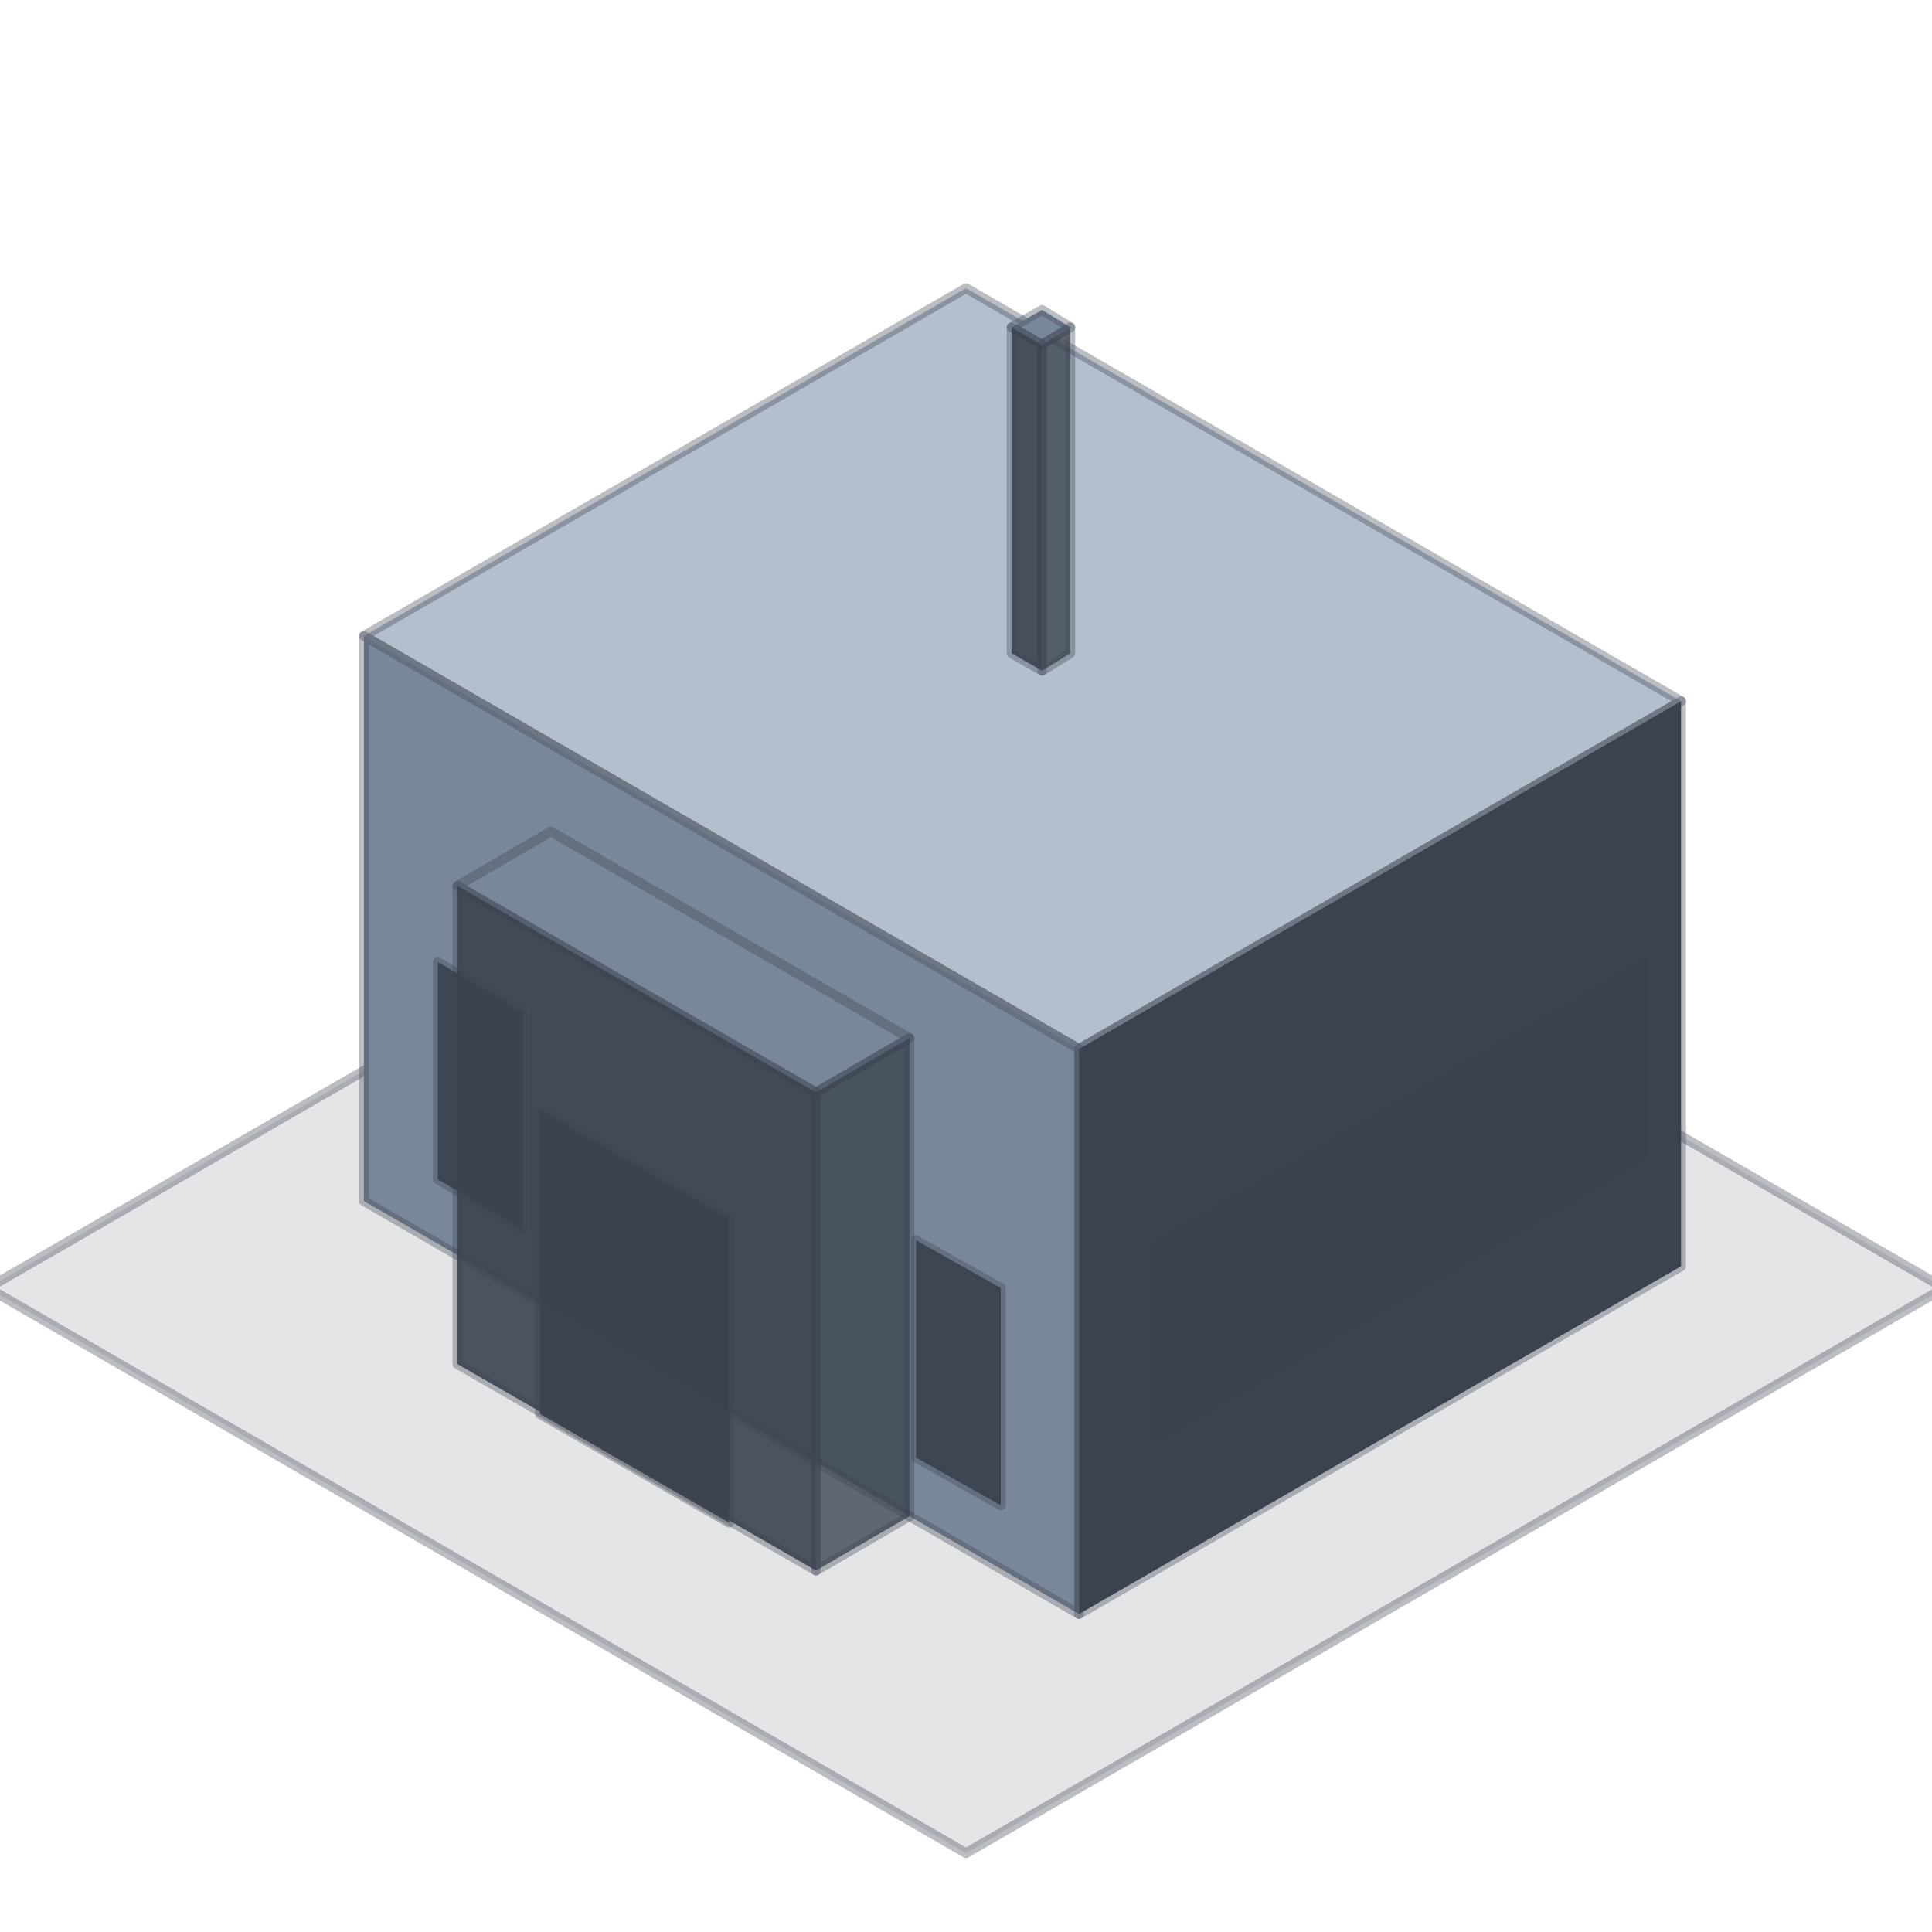
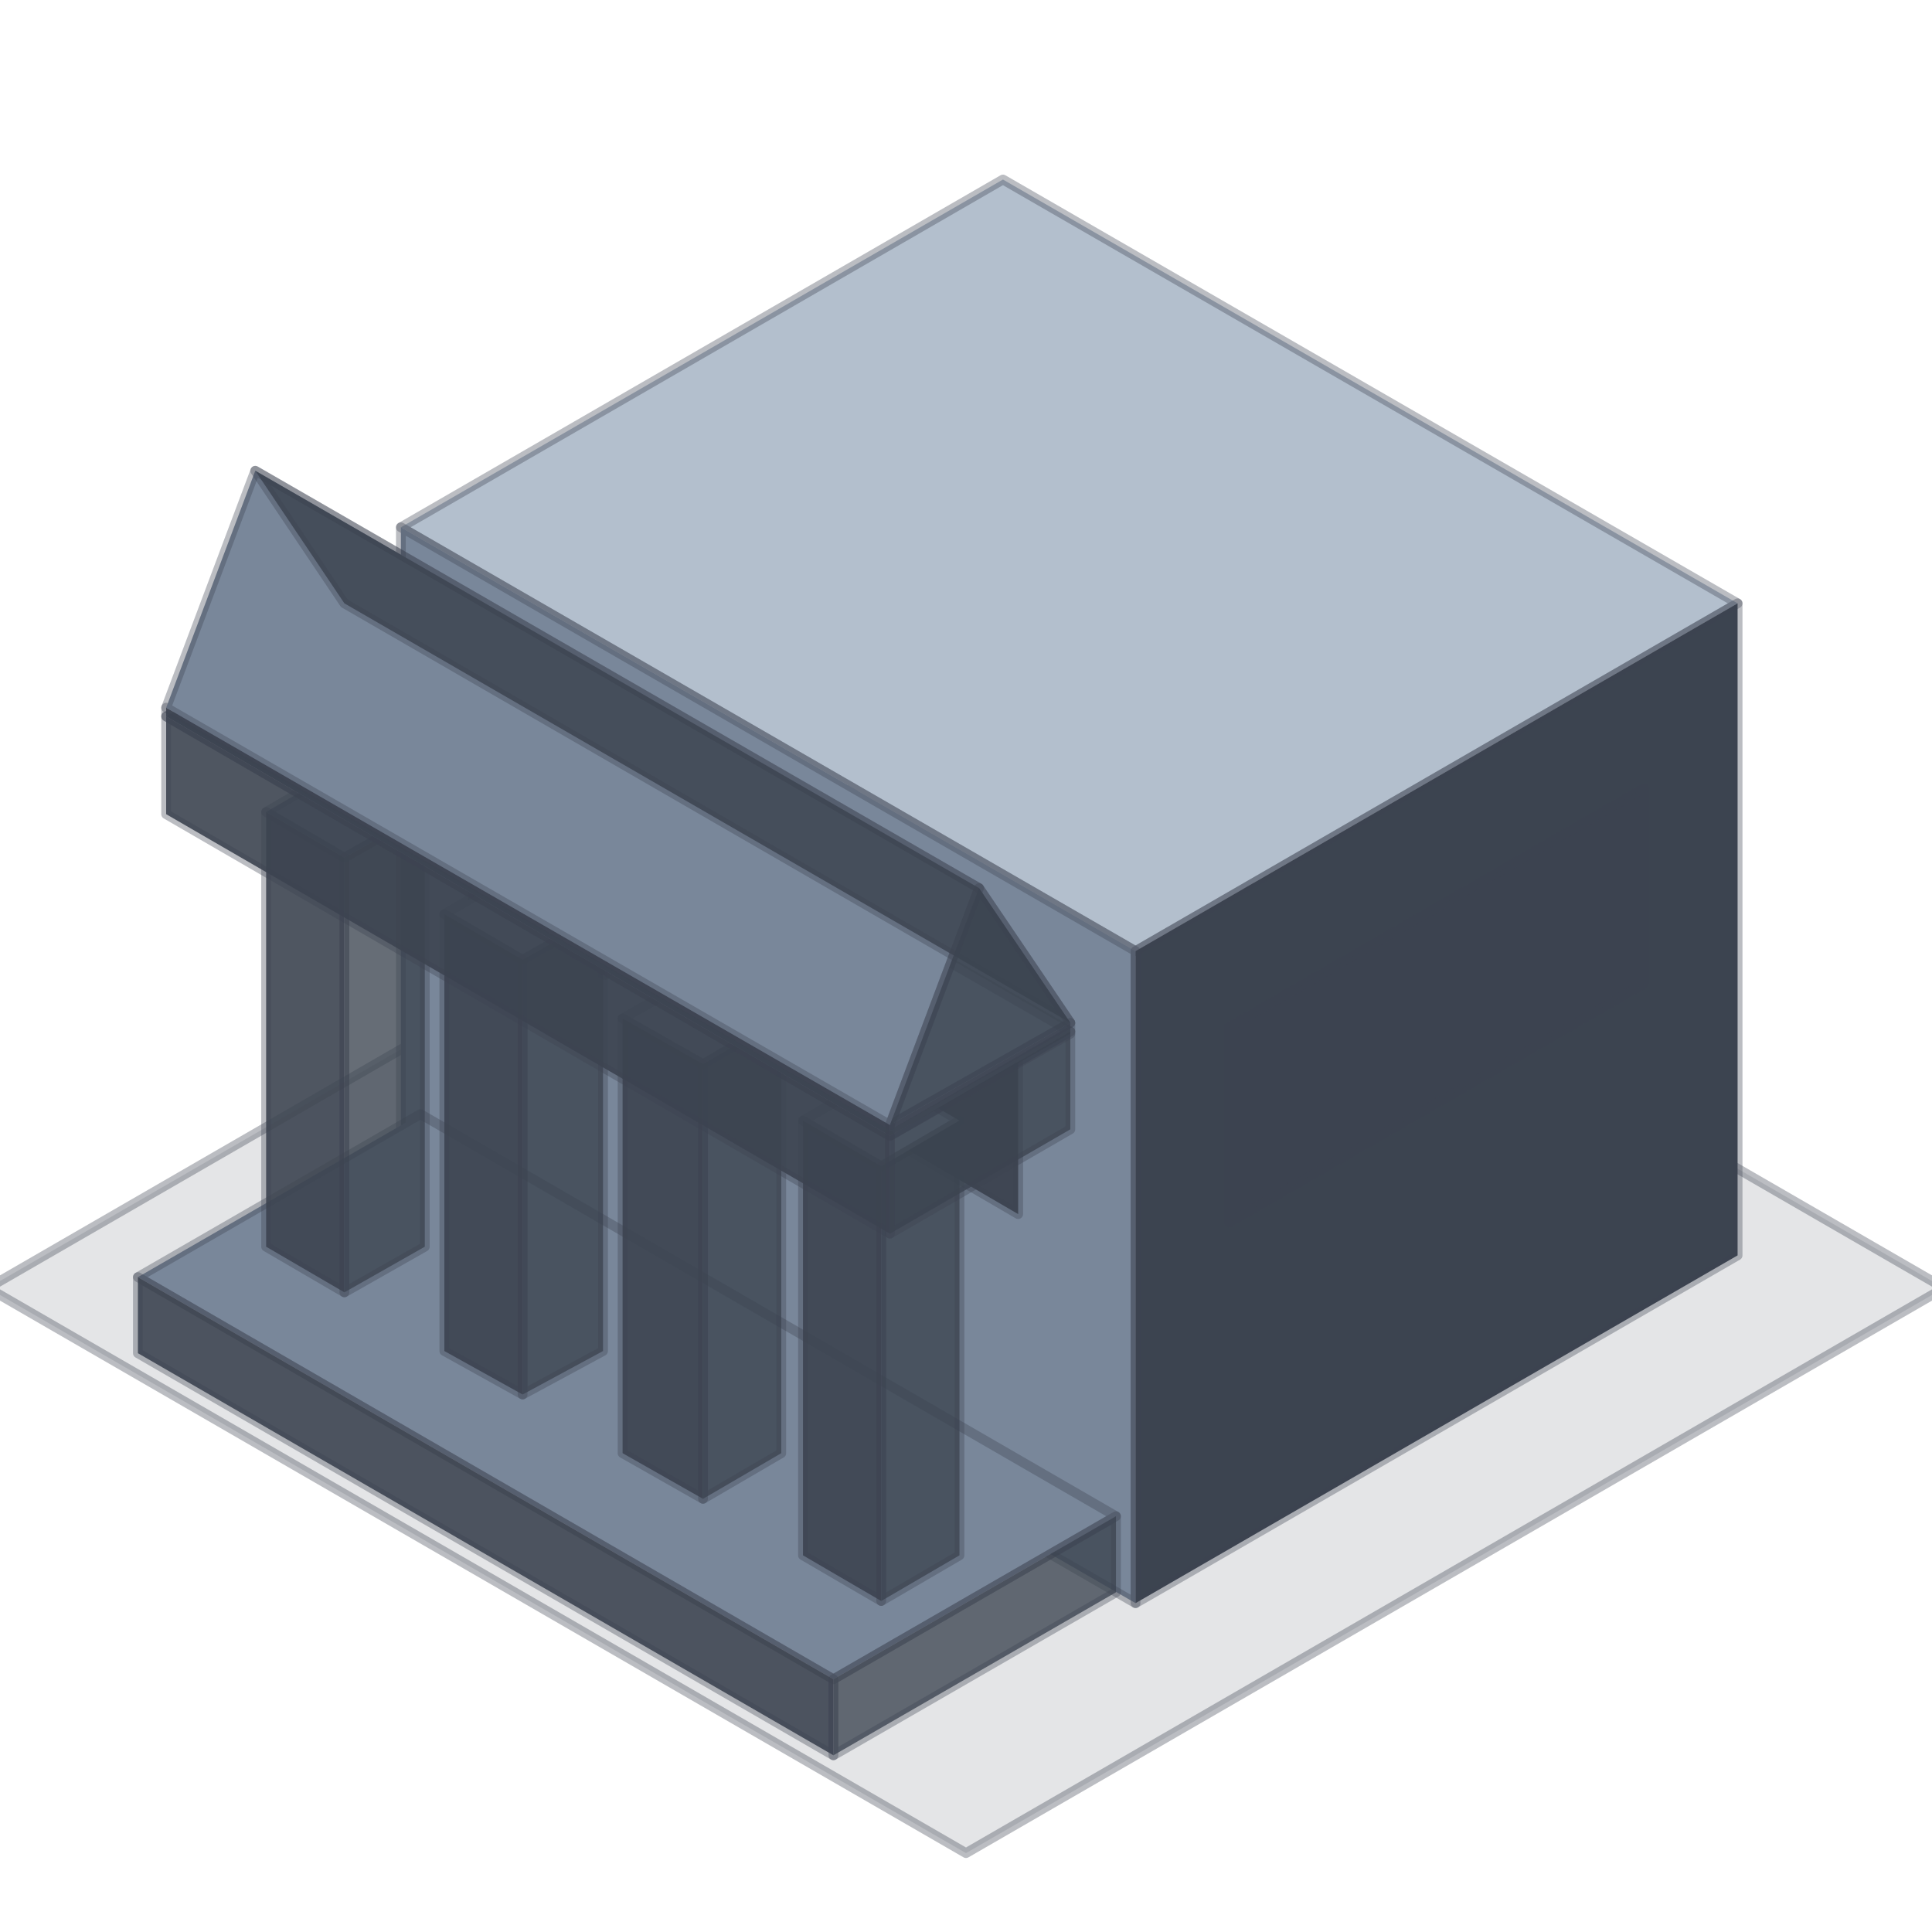
<svg xmlns="http://www.w3.org/2000/svg" viewBox="0 0 48 48" width="48" height="48" role="img" aria-label="Services">
  <g transform="translate(24 32) scale(5.4)" stroke="#3c4450" stroke-opacity="0.35" stroke-width="0.045" stroke-linejoin="round">
    <path d="M0.00 -2.60L4.50 0.00L0.00 2.60L-4.50 0.00Z" fill="#3c4450" fill-opacity="0.14" />
-     <path d="M0.00 -4.60L3.29 -2.70L0.52 -1.10L-2.77 -3.00Z" fill="#b3bfcd" fill-opacity="1" />
-     <path d="M-2.77 -0.40L0.52 1.50L0.52 -1.10L-2.77 -3.00Z" fill="#79879a" fill-opacity="1" />
-     <path d="M0.52 1.50L3.29 -0.10L3.29 -2.70L0.52 -1.10Z" fill="#3c4450" fill-opacity="1" />
-     <path d="M-1.91 -2.10L-0.26 -1.15L-0.69 -0.90L-2.34 -1.85Z" fill="#79879a" fill-opacity="1" />
-     <path d="M-2.34 0.35L-0.69 1.30L-0.69 -0.90L-2.34 -1.85Z" fill="#3c4450" fill-opacity="0.9" />
-     <path d="M-0.69 1.30L-0.26 1.05L-0.26 -1.15L-0.69 -0.90Z" fill="#3c4450" fill-opacity="0.78" />
-     <path d="M-2.43 -0.50L-2.04 -0.27L-2.04 -1.27L-2.43 -1.50Z" fill="#3c4450" fill-opacity="0.95" />
-     <path d="M-0.23 0.78L0.16 1.00L0.16 0.00L-0.23 -0.22Z" fill="#3c4450" fill-opacity="0.95" />
-     <path d="M-1.96 0.58L-1.09 1.08L-1.09 -0.32L-1.96 -0.82Z" fill="#3c4450" fill-opacity="0.95" />
-     <path d="M0.87 0.70L3.12 -0.60L3.12 -1.50L0.87 -0.20Z" fill="#3c4450" fill-opacity="0.95" />
-     <path d="M0.35 -4.50L0.48 -4.42L0.35 -4.34L0.21 -4.42Z" fill="#79879a" fill-opacity="1" />
-     <path d="M0.21 -2.92L0.35 -2.84L0.35 -4.34L0.21 -4.42Z" fill="#3c4450" fill-opacity="0.9" />
-     <path d="M0.35 -2.84L0.48 -2.92L0.48 -4.42L0.35 -4.34Z" fill="#3c4450" fill-opacity="0.78" />
+     <path d="M0.17 -5.10L3.55 -3.15L0.78 -1.55L-2.60 -3.50Z" fill="#b3bfcd" fill-opacity="1" />
+     <path d="M-2.60 -0.50L0.78 1.45L0.78 -1.55L-2.60 -3.50Z" fill="#79879a" fill-opacity="1" />
+     <path d="M0.78 1.45L3.55 -0.15L3.55 -3.15L0.78 -1.55Z" fill="#3c4450" fill-opacity="1" />
+     <path d="M-2.27 -1.79L-1.66 -1.44L-1.66 -2.34L-2.27 -2.69Z" fill="#3c4450" fill-opacity="0.95" />
+     <path d="M-0.36 -0.69L0.24 -0.34L0.24 -1.24L-0.36 -1.59Z" fill="#3c4450" fill-opacity="0.95" />
+     <path d="M1.21 -0.30L3.12 -1.40L3.12 -2.30L1.21 -1.20Z" fill="#3c4450" fill-opacity="0.95" />
+     <path d="M-2.51 -0.80L0.69 1.05L-0.61 1.80L-3.81 -0.05Z" fill="#79879a" fill-opacity="1" />
+     <path d="M-3.81 0.30L-0.61 2.15L-0.61 1.80L-3.81 -0.05Z" fill="#3c4450" fill-opacity="0.9" />
+     <path d="M-0.61 2.15L0.69 1.40L0.69 1.05L-0.61 1.80Z" fill="#3c4450" fill-opacity="0.78" />
+     <path d="M-2.86 -2.40L-2.49 -2.19L-2.86 -1.98L-3.22 -2.19Z" fill="#79879a" fill-opacity="1" />
+     <path d="M-3.22 -0.19L-2.86 0.02L-2.86 -1.98L-3.22 -2.19Z" fill="#3c4450" fill-opacity="0.9" />
+     <path d="M-2.86 0.02L-2.49 -0.19L-2.49 -2.19L-2.86 -1.98Z" fill="#3c4450" fill-opacity="0.78" />
+     <path d="M-2.04 -1.93L-1.67 -1.72L-2.04 -1.51L-2.40 -1.72Z" fill="#79879a" fill-opacity="1" />
+     <path d="M-2.40 0.29L-2.04 0.49L-2.04 -1.51L-2.40 -1.72Z" fill="#3c4450" fill-opacity="0.9" />
+     <path d="M-2.04 0.49L-1.67 0.29L-1.67 -1.72L-2.04 -1.51Z" fill="#3c4450" fill-opacity="0.78" />
+     <path d="M-1.21 -1.45L-0.85 -1.24L-1.21 -1.03L-1.58 -1.24Z" fill="#79879a" fill-opacity="1" />
+     <path d="M-1.58 0.76L-1.21 0.97L-1.21 -1.03L-1.58 -1.24Z" fill="#3c4450" fill-opacity="0.9" />
+     <path d="M-1.21 0.97L-0.85 0.76L-0.85 -1.24L-1.21 -1.03Z" fill="#3c4450" fill-opacity="0.78" />
+     <path d="M-0.39 -0.98L-0.03 -0.77L-0.39 -0.56L-0.75 -0.77Z" fill="#79879a" fill-opacity="1" />
+     <path d="M-0.75 1.23L-0.39 1.44L-0.39 -0.56L-0.75 -0.77Z" fill="#3c4450" fill-opacity="0.9" />
+     <path d="M-0.39 1.44L-0.03 1.23L-0.03 -0.77L-0.39 -0.56Z" fill="#3c4450" fill-opacity="0.78" />
+     <path d="M-2.86 -3.10L0.48 -1.18L-0.35 -0.70L-3.68 -2.63Z" fill="#79879a" fill-opacity="1" />
+     <path d="M-3.68 -2.18L-0.35 -0.25L-0.35 -0.70L-3.68 -2.63Z" fill="#3c4450" fill-opacity="0.9" />
+     <path d="M-0.35 -0.25L0.48 -0.73L0.48 -1.18L-0.35 -0.70Z" fill="#3c4450" fill-opacity="0.78" />
+     <path d="M-3.68 -2.63L-0.35 -0.70L-0.35 -0.75L-3.68 -2.67Z" fill="#3c4450" fill-opacity="0.9" />
+     <path d="M-0.35 -0.70L0.48 -1.17L0.48 -1.22L-0.35 -0.75Z" fill="#3c4450" fill-opacity="0.78" />
+     <path d="M-3.68 -2.67L-0.35 -0.75L0.06 -1.84L-3.27 -3.76Z" fill="#79879a" fill-opacity="1" />
+     <path d="M-2.86 -3.15L0.48 -1.22L0.06 -1.84L-3.27 -3.76Z" fill="#3c4450" fill-opacity="0.85" />
+     <path d="M-0.35 -0.75L0.48 -1.22L0.06 -1.84Z" fill="#3c4450" fill-opacity="0.78" />
  </g>
</svg>
